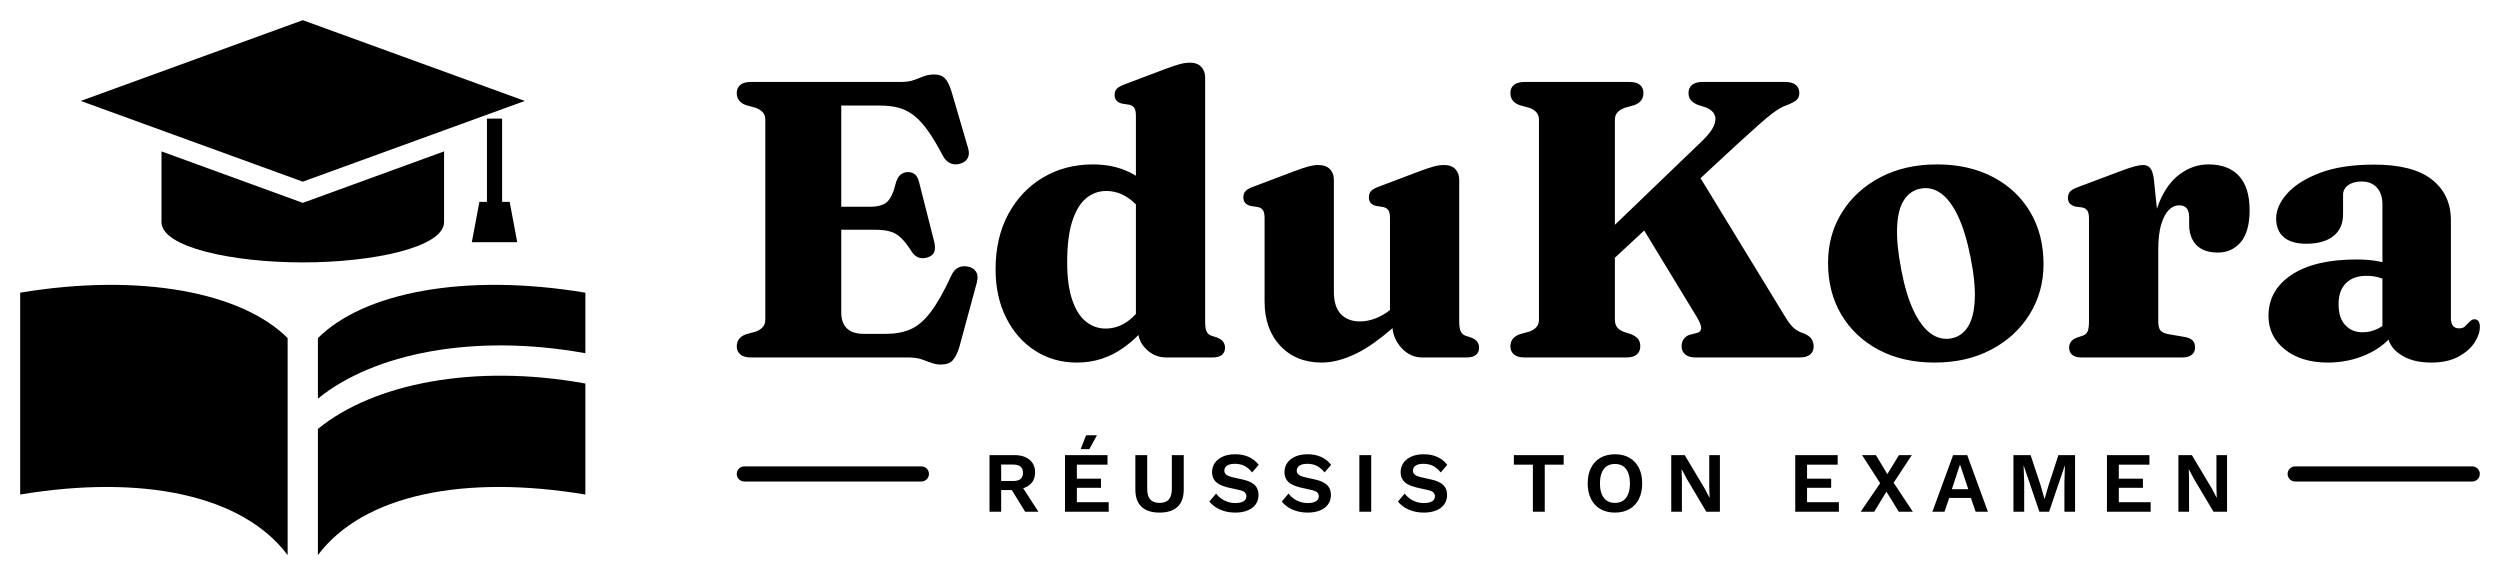
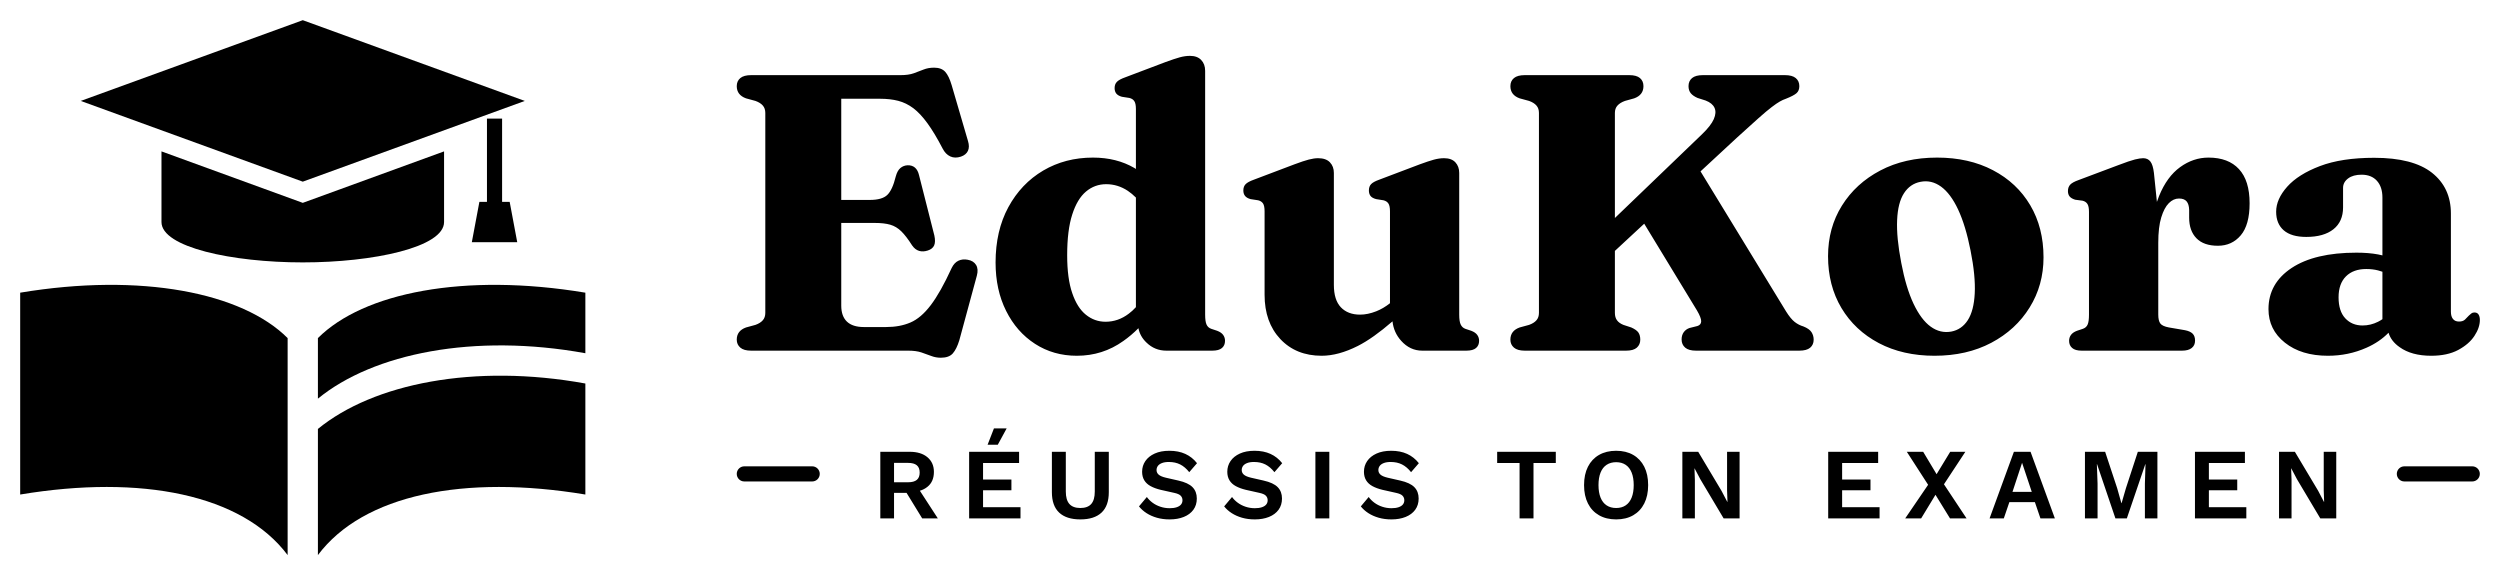
<svg xmlns="http://www.w3.org/2000/svg" viewBox="0 0 495.42 114" width="495.42" height="114" role="img" aria-label="EduKora — RÉUSSIS TON EXAMEN">
  <g transform="translate(-4 -2) scale(1)">
    <path fill="#000000" d="M64 6 108 22 64 38 20 22Z" />
    <path fill="#000000" d="M36 32 64 42.2 92 32V46C92 51 78 54 64 54S36 51 36 46Z" />
    <path fill="#000000" d="M100.5 25.5h3V42h-3zM99 42h6l1.5 8h-9z" />
    <path fill="#000000" d="M61 69C52 60 32 56 8 60V100C32 96 52 100 61 112Z" />
    <path fill="#000000" d="M67 69C76 60 96 56 120 60V72C98 68 78 72 67 81Z" />
    <path fill="#000000" d="M67 87C78 78 98 74 120 78V100C96 96 76 100 67 112Z" />
  </g>
-   <path fill="#000000" transform="translate(142.26 70.84)" d="M3.74 -52.42L3.74 -52.42Q3.74 -53.43 4.45 -54.02Q5.15 -54.6 6.59 -54.6L6.59 -54.6L36.19 -54.6Q37.79 -54.6 38.82 -54.97Q39.86 -55.34 40.77 -55.71Q41.69 -56.08 42.86 -56.08L42.86 -56.08Q44.3 -56.08 45.05 -55.26Q45.79 -54.44 46.33 -52.61L46.33 -52.61L49.57 -41.53Q49.92 -40.37 49.55 -39.59Q49.18 -38.8 48.16 -38.45L48.16 -38.45Q46.99 -38.06 46.06 -38.49Q45.12 -38.92 44.54 -40.05L44.54 -40.05Q42.94 -43.13 41.53 -45.06Q40.13 -46.99 38.73 -48.05Q37.32 -49.1 35.74 -49.51Q34.16 -49.92 32.14 -49.92L32.14 -49.92L24.45 -49.92L24.45 -29.87L30.11 -29.87Q32.53 -29.87 33.56 -30.85Q34.59 -31.82 35.26 -34.55L35.26 -34.55Q35.57 -35.69 36.17 -36.19Q36.78 -36.7 37.6 -36.74L37.6 -36.74Q39.39 -36.78 39.86 -34.79L39.86 -34.79L42.9 -22.82Q43.17 -21.57 42.86 -20.86Q42.55 -20.16 41.61 -19.85Q40.68 -19.54 39.88 -19.77Q39.08 -20.01 38.49 -20.86L38.49 -20.86Q37.32 -22.7 36.35 -23.65Q35.37 -24.61 34.16 -24.96Q32.95 -25.31 31.08 -25.31L31.08 -25.31L24.45 -25.31L24.45 -8.93Q24.45 -6.83 25.58 -5.75Q26.71 -4.68 28.94 -4.68L28.94 -4.68L33.31 -4.68Q36.08 -4.68 38.16 -5.58Q40.25 -6.47 42.18 -9.01Q44.11 -11.54 46.33 -16.38L46.33 -16.38Q46.84 -17.43 47.66 -17.82Q48.48 -18.21 49.49 -18.02L49.49 -18.02Q50.66 -17.82 51.17 -16.98Q51.67 -16.15 51.32 -14.86L51.32 -14.86L47.85 -2.07Q47.31 -0.31 46.55 0.55Q45.79 1.4 44.19 1.4L44.19 1.4Q43.17 1.4 42.28 1.05Q41.38 0.7 40.33 0.35Q39.27 0 37.71 0L37.71 0L6.59 0Q5.15 0 4.45 -0.6Q3.74 -1.21 3.74 -2.18L3.74 -2.18Q3.74 -3.94 5.58 -4.6L5.58 -4.6L7.45 -5.11Q8.42 -5.46 8.91 -6.03Q9.4 -6.59 9.4 -7.49L9.4 -7.49L9.4 -47.11Q9.4 -48.01 8.91 -48.57Q8.42 -49.14 7.45 -49.49L7.45 -49.49L5.58 -50Q3.74 -50.66 3.74 -52.42M55.03 -17.47L55.03 -17.47Q55.03 -23.75 57.56 -28.43Q60.1 -33.11 64.47 -35.69Q68.84 -38.26 74.33 -38.26L74.33 -38.26Q79.01 -38.26 82.56 -36.19L82.56 -36.19Q82.68 -36.08 82.84 -36L82.84 -36L82.84 -47.89Q82.84 -48.98 82.52 -49.45Q82.21 -49.92 81.55 -50.08L81.55 -50.08L80.07 -50.31Q79.33 -50.51 78.97 -50.93Q78.62 -51.36 78.62 -52.03L78.62 -52.03Q78.62 -52.81 79.07 -53.27Q79.52 -53.74 80.73 -54.17L80.73 -54.17L88.76 -57.21Q90.48 -57.84 91.53 -58.13Q92.59 -58.42 93.56 -58.42L93.56 -58.42Q95 -58.42 95.78 -57.6Q96.56 -56.78 96.56 -55.46L96.56 -55.46L96.56 -7.14Q96.56 -5.77 96.84 -5.17Q97.11 -4.56 97.77 -4.33L97.77 -4.33L98.94 -3.94Q99.76 -3.63 100.13 -3.12Q100.5 -2.61 100.5 -1.95L100.5 -1.95Q100.5 -1.05 99.9 -0.53Q99.29 0 97.97 0L97.97 0L88.88 0Q86.58 0 84.94 -1.6L84.94 -1.6Q83.66 -2.81 83.34 -4.45L83.34 -4.45Q81.9 -3 80.34 -1.91L80.34 -1.91Q76.25 1.01 71.14 1.01L71.14 1.01Q66.5 1.01 62.85 -1.35Q59.2 -3.71 57.12 -7.88Q55.03 -12.05 55.03 -17.47M82.84 -8.62L82.84 -30.34Q82.06 -31.12 81.24 -31.67L81.24 -31.67Q79.25 -32.99 76.95 -32.99L76.95 -32.99Q74.69 -32.99 72.95 -31.53Q71.21 -30.07 70.22 -26.97Q69.22 -23.87 69.22 -18.91L69.22 -18.91Q69.22 -14.31 70.22 -11.41Q71.21 -8.5 72.93 -7.12Q74.65 -5.73 76.83 -5.73L76.83 -5.73Q79.33 -5.73 81.43 -7.33L81.43 -7.33Q82.13 -7.84 82.84 -8.62L82.84 -8.62M108.34 -11.08L108.34 -11.08L108.34 -27.61Q108.34 -28.7 108.03 -29.17Q107.72 -29.64 107.06 -29.8L107.06 -29.8L105.57 -30.03Q104.83 -30.23 104.48 -30.65Q104.13 -31.08 104.13 -31.75L104.13 -31.75Q104.13 -32.53 104.58 -32.99Q105.03 -33.46 106.24 -33.89L106.24 -33.89L114.27 -36.93Q116.06 -37.6 117.1 -37.87Q118.13 -38.14 118.95 -38.14L118.95 -38.14Q120.51 -38.14 121.29 -37.32Q122.07 -36.5 122.07 -35.22L122.07 -35.22L122.07 -13.03Q122.07 -10.06 123.45 -8.6Q124.84 -7.14 127.26 -7.14L127.26 -7.14Q128.78 -7.14 130.46 -7.8L130.46 -7.8Q131.86 -8.35 133.19 -9.4L133.19 -9.4L133.19 -27.61Q133.19 -28.7 132.87 -29.17Q132.56 -29.64 131.9 -29.8L131.9 -29.8L130.46 -30.03Q129.68 -30.23 129.34 -30.65Q129.01 -31.08 129.01 -31.75L129.01 -31.75Q129.01 -32.53 129.44 -32.99Q129.87 -33.46 131.08 -33.89L131.08 -33.89L139.11 -36.93Q140.83 -37.56 141.88 -37.85Q142.94 -38.14 143.91 -38.14L143.91 -38.14Q145.39 -38.14 146.15 -37.32Q146.91 -36.5 146.91 -35.22L146.91 -35.22L146.91 -7.14Q146.91 -5.77 147.21 -5.17Q147.5 -4.56 148.12 -4.33L148.12 -4.33L149.29 -3.94Q150.11 -3.63 150.48 -3.12Q150.85 -2.61 150.85 -1.95L150.85 -1.95Q150.85 -1.05 150.25 -0.53Q149.64 0 148.32 0L148.32 0L139.58 0Q137.16 0 135.41 -1.95L135.41 -1.95Q133.93 -3.59 133.69 -5.81L133.69 -5.81Q129.83 -2.46 126.83 -0.94L126.83 -0.94Q122.97 1.01 119.65 1.01L119.65 1.01Q114.58 1.01 111.46 -2.3Q108.34 -5.62 108.34 -11.08M177.76 -19.77L177.76 -7.49Q177.76 -6.59 178.17 -6.03Q178.58 -5.46 179.44 -5.11L179.44 -5.11L181 -4.6Q182.05 -4.13 182.42 -3.59Q182.79 -3.04 182.79 -2.18L182.79 -2.18Q182.79 -1.21 182.11 -0.6Q181.43 0 179.99 0L179.99 0L159.9 0Q158.46 0 157.76 -0.6Q157.05 -1.21 157.05 -2.18L157.05 -2.18Q157.05 -3.94 158.89 -4.6L158.89 -4.6L160.76 -5.11Q161.73 -5.46 162.22 -6.03Q162.71 -6.59 162.71 -7.49L162.71 -7.49L162.71 -47.11Q162.71 -48.01 162.22 -48.57Q161.73 -49.14 160.76 -49.49L160.76 -49.49L158.89 -50Q157.05 -50.66 157.05 -52.42L157.05 -52.42Q157.05 -53.43 157.76 -54.02Q158.46 -54.6 159.9 -54.6L159.9 -54.6L180.61 -54.6Q182.05 -54.6 182.73 -54.02Q183.42 -53.43 183.42 -52.42L183.42 -52.42Q183.42 -50.66 181.58 -50L181.58 -50L179.75 -49.49Q178.78 -49.14 178.27 -48.57Q177.76 -48.01 177.76 -47.11L177.76 -47.11L177.76 -26.29L195 -42.86Q196.79 -44.58 197.36 -45.88Q197.93 -47.19 197.5 -48.13Q197.07 -49.06 195.74 -49.57L195.74 -49.57L194.14 -50.08Q193.25 -50.47 192.8 -51.01Q192.35 -51.56 192.35 -52.42L192.35 -52.42Q192.35 -53.43 193.05 -54.02Q193.75 -54.6 195.2 -54.6L195.2 -54.6L211.46 -54.6Q212.9 -54.6 213.6 -54.02Q214.31 -53.43 214.31 -52.42L214.31 -52.42Q214.31 -51.52 213.76 -51.03Q213.21 -50.54 211.65 -49.92L211.65 -49.92Q211.07 -49.73 210.44 -49.37Q209.82 -49.02 208.85 -48.28Q207.87 -47.54 206.25 -46.1Q204.63 -44.66 202.02 -42.28L202.02 -42.28L194.73 -35.53L211.69 -7.76Q212.59 -6.32 213.39 -5.69Q214.19 -5.07 215.12 -4.8L215.12 -4.8Q216.29 -4.33 216.72 -3.67Q217.15 -3 217.15 -2.18L217.15 -2.18Q217.15 -1.17 216.45 -0.58Q215.75 0 214.31 0L214.31 0L193.83 0Q192.39 0 191.69 -0.6Q190.98 -1.21 190.98 -2.22L190.98 -2.22Q190.98 -3.08 191.41 -3.67Q191.84 -4.25 192.54 -4.49L192.54 -4.49L194.1 -4.88Q194.84 -5.11 194.86 -5.81Q194.88 -6.51 194.03 -7.96L194.03 -7.96L183.57 -25.16L177.76 -19.77M241.61 -38.26L241.61 -38.26Q247.92 -38.26 252.68 -35.76Q257.44 -33.27 260.07 -28.82Q262.7 -24.38 262.7 -18.49L262.7 -18.49Q262.7 -12.99 259.95 -8.56Q257.21 -4.13 252.35 -1.56Q247.49 1.01 241.1 1.01L241.1 1.01Q234.82 1.01 230.06 -1.5Q225.3 -4.02 222.65 -8.46Q220 -12.91 220 -18.72L220 -18.72Q220 -24.34 222.75 -28.74Q225.5 -33.15 230.35 -35.7Q235.21 -38.26 241.61 -38.26M244.41 -3.78L244.41 -3.78Q246.48 -4.17 247.69 -6.04Q248.9 -7.92 249.07 -11.35Q249.25 -14.78 248.24 -19.85L248.24 -19.85Q247.26 -24.8 245.78 -27.96Q244.3 -31.12 242.39 -32.51Q240.47 -33.89 238.33 -33.46L238.33 -33.46Q236.26 -33.07 235.05 -31.2Q233.84 -29.33 233.69 -25.9Q233.53 -22.46 234.51 -17.39L234.51 -17.39Q235.44 -12.48 236.94 -9.3Q238.45 -6.12 240.34 -4.76Q242.23 -3.39 244.41 -3.78M284.58 -35.22L284.58 -35.22L285.17 -29.48Q285.36 -30.07 285.6 -30.65L285.6 -30.65Q287.16 -34.48 289.77 -36.37Q292.38 -38.26 295.39 -38.26L295.39 -38.26Q299.33 -38.26 301.43 -35.98Q303.54 -33.7 303.54 -29.21L303.54 -29.21Q303.54 -24.92 301.78 -22.85Q300.03 -20.79 297.26 -20.79L297.26 -20.79Q294.45 -20.79 293.01 -22.27Q291.56 -23.75 291.56 -26.36L291.56 -26.36L291.56 -27.89Q291.53 -29.02 291.06 -29.58Q290.59 -30.15 289.54 -30.15L289.54 -30.15Q288.44 -30.15 287.53 -29.23Q286.61 -28.31 286.03 -26.4Q285.44 -24.49 285.44 -21.37L285.44 -21.37L285.44 -7.14Q285.44 -5.93 285.85 -5.38Q286.26 -4.84 287.55 -4.6L287.55 -4.6L290.71 -4.06Q291.76 -3.86 292.25 -3.37Q292.73 -2.89 292.73 -1.99L292.73 -1.99Q292.73 -1.05 292.07 -0.53Q291.41 0 290.16 0L290.16 0L270.27 0Q268.98 0 268.38 -0.53Q267.77 -1.05 267.77 -1.95L267.77 -1.95Q267.77 -2.61 268.14 -3.12Q268.51 -3.63 269.33 -3.94L269.33 -3.94L270.5 -4.33Q271.17 -4.56 271.44 -5.17Q271.71 -5.77 271.71 -7.14L271.71 -7.14L271.71 -27.5Q271.71 -28.59 271.4 -29.07Q271.09 -29.56 270.43 -29.72L270.43 -29.72L268.98 -29.91Q268.2 -30.15 267.87 -30.56Q267.54 -30.97 267.54 -31.63L267.54 -31.63Q267.54 -32.41 267.99 -32.9Q268.44 -33.38 269.65 -33.81L269.65 -33.81L277.45 -36.74Q279.79 -37.63 280.82 -37.89Q281.85 -38.14 282.44 -38.14L282.44 -38.14Q283.37 -38.14 283.88 -37.48Q284.39 -36.82 284.58 -35.22M307.28 -8.23L307.28 -8.23Q307.28 -13.34 311.86 -16.38Q316.45 -19.42 324.71 -19.42L324.71 -19.42Q327.13 -19.42 329 -19.07L329 -19.07Q329.43 -18.95 329.86 -18.88L329.86 -18.88L329.86 -30.34Q329.86 -32.45 328.77 -33.66Q327.68 -34.87 325.73 -34.87L325.73 -34.87Q324.05 -34.87 323.06 -34.13Q322.06 -33.38 322.06 -32.25L322.06 -32.25L322.06 -28.39Q322.06 -25.58 320.15 -24.06Q318.24 -22.54 314.77 -22.54L314.77 -22.54Q311.81 -22.54 310.3 -23.85Q308.8 -25.16 308.8 -27.53L308.8 -27.53Q308.8 -30.03 310.99 -32.49Q313.17 -34.94 317.48 -36.58Q321.79 -38.22 328.22 -38.22L328.22 -38.22Q335.91 -38.22 339.67 -35.26Q343.43 -32.29 343.43 -27.18L343.43 -27.18L343.43 -7.72Q343.43 -6.79 343.84 -6.28Q344.25 -5.77 345.03 -5.77Q345.81 -5.77 346.22 -6.16Q346.63 -6.55 346.98 -6.94L346.98 -6.94Q347.22 -7.18 347.47 -7.37Q347.72 -7.57 348.08 -7.57L348.08 -7.57Q348.66 -7.57 348.91 -7.16Q349.17 -6.75 349.17 -6.08L349.17 -6.08Q349.17 -4.56 348.09 -2.92Q347.02 -1.29 344.88 -0.14Q342.73 1.01 339.53 1.01L339.53 1.01Q335.63 1.01 333.26 -0.7L333.26 -0.7Q331.58 -1.87 331.07 -3.55L331.07 -3.55Q329.28 -1.72 326.7 -0.58L326.7 -0.58Q323.12 1.01 319.06 1.01L319.06 1.01Q313.79 1.01 310.54 -1.58Q307.28 -4.17 307.28 -8.23M329.86 -6.24L329.86 -15.64Q329.43 -15.79 328.97 -15.91L328.97 -15.91Q327.91 -16.18 326.66 -16.18L326.66 -16.18Q324.09 -16.18 322.63 -14.72Q321.17 -13.26 321.17 -10.57L321.17 -10.57Q321.17 -7.84 322.49 -6.42Q323.82 -4.99 325.92 -4.99L325.92 -4.99Q327.52 -4.99 329 -5.73L329 -5.73Q329.47 -5.97 329.86 -6.24L329.86 -6.24" />
-   <g transform="translate(146 86.25)">
-     <path fill="#000000" transform="translate(48.63 15.16)" d="M1.46 -11.22L6.41 -11.22Q8.31 -11.22 9.4 -10.3Q10.49 -9.38 10.49 -7.84L10.49 -7.84Q10.49 -6.19 9.4 -5.32L9.4 -5.32Q8.86 -4.88 8.13 -4.66L8.13 -4.66L11.15 0L8.52 0L5.88 -4.3L3.77 -4.3L3.77 0L1.46 0L1.46 -11.22M3.77 -6.09L6.14 -6.09Q7.12 -6.09 7.61 -6.49Q8.09 -6.89 8.09 -7.72Q8.09 -8.55 7.61 -8.95Q7.12 -9.35 6.14 -9.35L6.14 -9.35L3.77 -9.35L3.77 -6.09M25.08 0L16.42 0L16.42 -11.22L24.84 -11.22L24.84 -9.33L18.77 -9.33L18.77 -6.55L23.55 -6.55L23.55 -4.74L18.77 -4.74L18.77 -1.89L25.08 -1.89L25.08 0M19.53 -12.41L20.6 -15.16L22.75 -15.16L21.25 -12.41L19.53 -12.41M37.59 -11.22L39.95 -11.22L39.95 -4.42Q39.95 -2.13 38.73 -0.98Q37.5 0.17 35.16 0.17L35.16 0.17Q32.81 0.17 31.59 -0.98Q30.36 -2.13 30.36 -4.42L30.36 -4.42L30.36 -11.22L32.71 -11.22L32.71 -4.52Q32.71 -3.11 33.31 -2.43Q33.92 -1.75 35.16 -1.75L35.16 -1.75Q36.4 -1.75 36.99 -2.43Q37.59 -3.11 37.59 -4.52L37.59 -4.52L37.59 -11.22M50.15 -11.39L50.15 -11.39Q51.68 -11.39 52.84 -10.86Q53.99 -10.34 54.81 -9.3L54.81 -9.3L53.5 -7.79Q52.8 -8.67 51.98 -9.09Q51.15 -9.5 50.06 -9.5L50.06 -9.5Q49.35 -9.5 48.88 -9.32Q48.42 -9.13 48.2 -8.82Q47.99 -8.52 47.99 -8.14L47.99 -8.14Q47.99 -7.68 48.35 -7.37Q48.7 -7.06 49.57 -6.85L49.57 -6.85L51.66 -6.38Q53.33 -6 54.05 -5.26Q54.77 -4.52 54.77 -3.35L54.77 -3.35Q54.77 -2.24 54.2 -1.45Q53.62 -0.66 52.58 -0.25Q51.54 0.17 50.2 0.17L50.2 0.17Q49.03 0.17 48.05 -0.11Q47.07 -0.39 46.31 -0.88Q45.54 -1.38 45.03 -2.02L45.03 -2.02L46.36 -3.6Q46.75 -3.06 47.33 -2.64Q47.91 -2.21 48.65 -1.96Q49.39 -1.72 50.2 -1.72L50.2 -1.72Q50.9 -1.72 51.38 -1.88Q51.87 -2.04 52.11 -2.34Q52.36 -2.64 52.36 -3.06L52.36 -3.06Q52.36 -3.5 52.06 -3.82Q51.77 -4.13 50.97 -4.3L50.97 -4.3L48.69 -4.81Q47.7 -5.05 47 -5.43Q46.29 -5.81 45.93 -6.42Q45.56 -7.02 45.56 -7.85L45.56 -7.85Q45.56 -8.86 46.1 -9.66Q46.65 -10.46 47.68 -10.92Q48.7 -11.39 50.15 -11.39M64.5 -11.39L64.5 -11.39Q66.03 -11.39 67.18 -10.86Q68.34 -10.34 69.16 -9.3L69.16 -9.3L67.85 -7.79Q67.15 -8.67 66.33 -9.09Q65.5 -9.5 64.41 -9.5L64.41 -9.5Q63.7 -9.5 63.23 -9.32Q62.76 -9.13 62.55 -8.82Q62.34 -8.52 62.34 -8.14L62.34 -8.14Q62.34 -7.68 62.7 -7.37Q63.05 -7.06 63.92 -6.85L63.92 -6.85L66.01 -6.38Q67.68 -6 68.4 -5.26Q69.12 -4.52 69.12 -3.35L69.12 -3.35Q69.12 -2.24 68.54 -1.45Q67.97 -0.66 66.93 -0.25Q65.89 0.17 64.55 0.17L64.55 0.17Q63.38 0.17 62.4 -0.11Q61.42 -0.39 60.66 -0.88Q59.89 -1.38 59.38 -2.02L59.38 -2.02L60.71 -3.6Q61.1 -3.06 61.68 -2.64Q62.25 -2.21 62.99 -1.96Q63.73 -1.72 64.55 -1.72L64.55 -1.72Q65.25 -1.72 65.73 -1.88Q66.22 -2.04 66.46 -2.34Q66.71 -2.64 66.71 -3.06L66.71 -3.06Q66.71 -3.5 66.41 -3.82Q66.11 -4.13 65.31 -4.3L65.31 -4.3L63.04 -4.81Q62.05 -5.05 61.34 -5.43Q60.64 -5.81 60.27 -6.42Q59.91 -7.02 59.91 -7.85L59.91 -7.85Q59.91 -8.86 60.45 -9.66Q61 -10.46 62.02 -10.92Q63.05 -11.39 64.5 -11.39M74.75 -11.22L77.1 -11.22L77.1 0L74.75 0L74.75 -11.22M87.52 -11.39L87.52 -11.39Q89.05 -11.39 90.2 -10.86Q91.36 -10.34 92.17 -9.3L92.17 -9.3L90.87 -7.79Q90.17 -8.67 89.34 -9.09Q88.52 -9.5 87.43 -9.5L87.43 -9.5Q86.72 -9.5 86.25 -9.32Q85.78 -9.13 85.57 -8.82Q85.36 -8.52 85.36 -8.14L85.36 -8.14Q85.36 -7.68 85.71 -7.37Q86.07 -7.06 86.94 -6.85L86.94 -6.85L89.03 -6.38Q90.7 -6 91.42 -5.26Q92.14 -4.52 92.14 -3.35L92.14 -3.35Q92.14 -2.24 91.56 -1.45Q90.98 -0.66 89.95 -0.25Q88.91 0.17 87.57 0.17L87.57 0.17Q86.39 0.17 85.42 -0.11Q84.44 -0.39 83.67 -0.88Q82.91 -1.38 82.4 -2.02L82.4 -2.02L83.73 -3.6Q84.12 -3.06 84.69 -2.64Q85.27 -2.21 86.01 -1.96Q86.75 -1.72 87.57 -1.72L87.57 -1.72Q88.26 -1.72 88.75 -1.88Q89.23 -2.04 89.48 -2.34Q89.73 -2.64 89.73 -3.06L89.73 -3.06Q89.73 -3.5 89.43 -3.82Q89.13 -4.13 88.33 -4.3L88.33 -4.3L86.05 -4.81Q85.07 -5.05 84.36 -5.43Q83.66 -5.81 83.29 -6.42Q82.93 -7.02 82.93 -7.85L82.93 -7.85Q82.93 -8.86 83.47 -9.66Q84.01 -10.46 85.04 -10.92Q86.07 -11.39 87.52 -11.39M105.37 -11.22L115.24 -11.22L115.24 -9.33L111.49 -9.33L111.49 0L109.14 0L109.14 -9.33L105.37 -9.33L105.37 -11.22M125.41 -11.39L125.41 -11.39Q127.08 -11.39 128.28 -10.69Q129.49 -10 130.14 -8.7Q130.8 -7.41 130.8 -5.61L130.8 -5.61Q130.8 -3.81 130.14 -2.52Q129.49 -1.22 128.28 -0.53Q127.08 0.17 125.41 0.17L125.41 0.17Q123.74 0.17 122.53 -0.53Q121.31 -1.22 120.66 -2.52Q120 -3.81 120 -5.61L120 -5.61Q120 -7.41 120.66 -8.7Q121.31 -10 122.53 -10.69Q123.74 -11.39 125.41 -11.39M125.41 -9.47L125.41 -9.47Q124.47 -9.47 123.8 -9.03Q123.13 -8.59 122.78 -7.72Q122.43 -6.85 122.43 -5.61L122.43 -5.61Q122.43 -4.37 122.78 -3.5Q123.13 -2.64 123.8 -2.19Q124.47 -1.75 125.41 -1.75L125.41 -1.75Q126.34 -1.75 127.01 -2.19Q127.67 -2.64 128.02 -3.5Q128.37 -4.37 128.37 -5.61L128.37 -5.61Q128.37 -6.85 128.02 -7.72Q127.67 -8.59 127.01 -9.03Q126.34 -9.47 125.41 -9.47M144.09 -11.22L146.2 -11.22L146.2 0L143.51 0L139.59 -6.6L138.62 -8.43L138.6 -8.43L138.67 -6.49L138.67 0L136.56 0L136.56 -11.22L139.23 -11.22L143.16 -4.64L144.13 -2.79L144.16 -2.79L144.09 -4.73L144.09 -11.22M169.78 0L161.13 0L161.13 -11.22L169.54 -11.22L169.54 -9.33L163.47 -9.33L163.47 -6.55L168.25 -6.55L168.25 -4.74L163.47 -4.74L163.47 -1.89L169.78 -1.89L169.78 0M180.63 -5.75L184.43 0L181.65 0L179.2 -3.98L176.78 0L174.1 0L177.96 -5.66L174.37 -11.22L177.12 -11.22L179.38 -7.45L181.68 -11.22L184.23 -11.22L180.63 -5.75M195.21 -11.22L199.31 0L196.88 0L195.94 -2.74L191.64 -2.74L190.71 0L188.31 0L192.41 -11.22L195.21 -11.22M193.78 -9.37L192.17 -4.47L195.42 -4.47L193.78 -9.37M213.28 -11.22L216.58 -11.22L216.58 0L214.47 0L214.47 -5.85L214.57 -9.13L214.54 -9.13L211.43 0L209.51 0L206.41 -9.13L206.38 -9.13L206.5 -5.85L206.5 0L204.37 0L204.37 -11.22L207.77 -11.22L209.8 -5.1L210.51 -2.57L210.55 -2.57L211.28 -5.08L213.28 -11.22M231.56 0L222.9 0L222.9 -11.22L231.32 -11.22L231.32 -9.33L225.25 -9.33L225.25 -6.55L230.03 -6.55L230.03 -4.74L225.25 -4.74L225.25 -1.89L231.56 -1.89L231.56 0M244.6 -11.22L246.7 -11.22L246.7 0L244.02 0L240.09 -6.6L239.12 -8.43L239.11 -8.43L239.17 -6.49L239.17 0L237.06 0L237.06 -11.22L239.73 -11.22L243.66 -4.64L244.63 -2.79L244.66 -2.79L244.6 -4.73L244.6 -11.22" />
-     <rect fill="#000000" x="0" y="6.17" width="38.09" height="3" rx="1.5" />
-     <rect fill="#000000" x="307.33" y="6.17" width="38.09" height="3" rx="1.5" />
+   <path fill="#000000" transform="translate(142.26 69.49)" d="M3.74 -52.42L3.74 -52.42Q3.74 -53.43 4.45 -54.02Q5.15 -54.6 6.59 -54.6L6.59 -54.6L36.19 -54.6Q37.79 -54.6 38.82 -54.97Q39.86 -55.34 40.77 -55.71Q41.69 -56.08 42.86 -56.08L42.86 -56.08Q44.3 -56.08 45.05 -55.26Q45.79 -54.44 46.33 -52.61L46.33 -52.61L49.57 -41.53Q49.92 -40.37 49.55 -39.59Q49.18 -38.8 48.16 -38.45L48.16 -38.45Q46.99 -38.06 46.06 -38.49Q45.12 -38.92 44.54 -40.05L44.54 -40.05Q42.94 -43.13 41.53 -45.06Q40.13 -46.99 38.73 -48.05Q37.32 -49.1 35.74 -49.51Q34.16 -49.92 32.14 -49.92L32.14 -49.92L24.45 -49.92L24.45 -29.87L30.11 -29.87Q32.53 -29.87 33.56 -30.85Q34.59 -31.82 35.26 -34.55L35.26 -34.55Q35.57 -35.69 36.17 -36.19Q36.78 -36.7 37.6 -36.74L37.6 -36.74Q39.39 -36.78 39.86 -34.79L39.86 -34.79L42.9 -22.82Q43.17 -21.57 42.86 -20.86Q42.55 -20.16 41.61 -19.85Q40.68 -19.54 39.88 -19.77Q39.08 -20.01 38.49 -20.86L38.49 -20.86Q37.32 -22.7 36.35 -23.65Q35.37 -24.61 34.16 -24.96Q32.95 -25.31 31.08 -25.31L31.08 -25.31L24.45 -25.31L24.45 -8.93Q24.45 -6.83 25.58 -5.75Q26.71 -4.68 28.94 -4.68L28.94 -4.68L33.31 -4.68Q36.08 -4.68 38.16 -5.58Q40.25 -6.47 42.18 -9.01Q44.11 -11.54 46.33 -16.38L46.33 -16.38Q46.84 -17.43 47.66 -17.82Q48.48 -18.21 49.49 -18.02L49.49 -18.02Q50.66 -17.82 51.17 -16.98Q51.67 -16.15 51.32 -14.86L51.32 -14.86L47.85 -2.07Q47.31 -0.31 46.55 0.55Q45.79 1.4 44.19 1.4L44.19 1.4Q43.17 1.4 42.28 1.05Q41.38 0.7 40.33 0.35Q39.27 0 37.71 0L37.71 0L6.59 0Q5.15 0 4.45 -0.6Q3.74 -1.21 3.74 -2.18L3.74 -2.18Q3.74 -3.94 5.58 -4.6L5.58 -4.6L7.45 -5.11Q8.42 -5.46 8.91 -6.03Q9.4 -6.59 9.4 -7.49L9.4 -7.49L9.4 -47.11Q9.4 -48.01 8.91 -48.57Q8.42 -49.14 7.45 -49.49L7.45 -49.49L5.58 -50Q3.74 -50.66 3.74 -52.42M55.03 -17.47L55.03 -17.47Q55.03 -23.75 57.56 -28.43Q60.1 -33.11 64.47 -35.69Q68.84 -38.26 74.33 -38.26L74.33 -38.26Q79.01 -38.26 82.56 -36.19L82.56 -36.19Q82.68 -36.08 82.84 -36L82.84 -36L82.84 -47.89Q82.84 -48.98 82.52 -49.45Q82.21 -49.92 81.55 -50.08L81.55 -50.08L80.07 -50.31Q79.33 -50.51 78.97 -50.93Q78.62 -51.36 78.62 -52.03L78.62 -52.03Q78.62 -52.81 79.07 -53.27Q79.52 -53.74 80.73 -54.17L80.73 -54.17L88.76 -57.21Q90.48 -57.84 91.53 -58.13Q92.59 -58.42 93.56 -58.42L93.56 -58.42Q95 -58.42 95.78 -57.6Q96.56 -56.78 96.56 -55.46L96.56 -55.46L96.56 -7.14Q96.56 -5.77 96.84 -5.17Q97.11 -4.56 97.77 -4.33L97.77 -4.33L98.94 -3.94Q99.76 -3.63 100.13 -3.12Q100.5 -2.61 100.5 -1.95L100.5 -1.95Q100.5 -1.05 99.9 -0.53Q99.29 0 97.97 0L97.97 0L88.88 0Q86.58 0 84.94 -1.6L84.94 -1.6Q83.66 -2.81 83.34 -4.45L83.34 -4.45Q81.9 -3 80.34 -1.91L80.34 -1.91Q76.25 1.01 71.14 1.01L71.14 1.01Q66.5 1.01 62.85 -1.35Q59.2 -3.71 57.12 -7.88Q55.03 -12.05 55.03 -17.47M82.84 -8.62L82.84 -30.34Q82.06 -31.12 81.24 -31.67L81.24 -31.67Q79.25 -32.99 76.95 -32.99L76.95 -32.99Q74.69 -32.99 72.95 -31.53Q71.21 -30.07 70.22 -26.97Q69.22 -23.87 69.22 -18.91L69.22 -18.91Q69.22 -14.31 70.22 -11.41Q71.21 -8.5 72.93 -7.12Q74.65 -5.73 76.83 -5.73L76.83 -5.73Q79.33 -5.73 81.43 -7.33L81.43 -7.33Q82.13 -7.84 82.84 -8.62L82.84 -8.62M108.34 -11.08L108.34 -11.08L108.34 -27.61Q108.34 -28.7 108.03 -29.17Q107.72 -29.64 107.06 -29.8L107.06 -29.8L105.57 -30.03Q104.83 -30.23 104.48 -30.65Q104.13 -31.08 104.13 -31.75L104.13 -31.75Q104.13 -32.53 104.58 -32.99Q105.03 -33.46 106.24 -33.89L106.24 -33.89L114.27 -36.93Q116.06 -37.6 117.1 -37.87Q118.13 -38.14 118.95 -38.14L118.95 -38.14Q120.51 -38.14 121.29 -37.32Q122.07 -36.5 122.07 -35.22L122.07 -35.22L122.07 -13.03Q122.07 -10.06 123.45 -8.6Q124.84 -7.14 127.26 -7.14L127.26 -7.14Q128.78 -7.14 130.46 -7.8L130.46 -7.8Q131.86 -8.35 133.19 -9.4L133.19 -9.4L133.19 -27.61Q133.19 -28.7 132.87 -29.17Q132.56 -29.64 131.9 -29.8L131.9 -29.8L130.46 -30.03Q129.68 -30.23 129.34 -30.65Q129.01 -31.08 129.01 -31.75L129.01 -31.75Q129.01 -32.53 129.44 -32.99Q129.87 -33.46 131.08 -33.89L131.08 -33.89L139.11 -36.93Q140.83 -37.56 141.88 -37.85Q142.94 -38.14 143.91 -38.14L143.91 -38.14Q145.39 -38.14 146.15 -37.32Q146.91 -36.5 146.91 -35.22L146.91 -35.22L146.91 -7.14Q146.91 -5.77 147.21 -5.17Q147.5 -4.56 148.12 -4.33L148.12 -4.33L149.29 -3.94Q150.11 -3.63 150.48 -3.12Q150.85 -2.61 150.85 -1.95L150.85 -1.95Q150.85 -1.05 150.25 -0.53Q149.64 0 148.32 0L148.32 0L139.58 0Q137.16 0 135.41 -1.95L135.41 -1.95Q133.93 -3.59 133.69 -5.81L133.69 -5.81Q129.83 -2.46 126.83 -0.94L126.83 -0.94Q122.97 1.01 119.65 1.01L119.65 1.01Q114.58 1.01 111.46 -2.3Q108.34 -5.62 108.34 -11.08M177.76 -19.77L177.76 -7.49Q177.76 -6.59 178.17 -6.03Q178.58 -5.46 179.44 -5.11L179.44 -5.11L181 -4.6Q182.05 -4.13 182.42 -3.59Q182.79 -3.04 182.79 -2.18L182.79 -2.18Q182.79 -1.21 182.11 -0.6Q181.43 0 179.99 0L179.99 0L159.9 0Q158.46 0 157.76 -0.6Q157.05 -1.21 157.05 -2.18L157.05 -2.18Q157.05 -3.94 158.89 -4.6L158.89 -4.6L160.76 -5.11Q161.73 -5.46 162.22 -6.03Q162.71 -6.59 162.71 -7.49L162.71 -7.49L162.71 -47.11Q162.71 -48.01 162.22 -48.57Q161.73 -49.14 160.76 -49.49L160.76 -49.49L158.89 -50Q157.05 -50.66 157.05 -52.42L157.05 -52.42Q157.05 -53.43 157.76 -54.02Q158.46 -54.6 159.9 -54.6L159.9 -54.6L180.61 -54.6Q182.05 -54.6 182.73 -54.02Q183.42 -53.43 183.42 -52.42L183.42 -52.42Q183.42 -50.66 181.58 -50L181.58 -50L179.75 -49.49Q178.78 -49.14 178.27 -48.57Q177.76 -48.01 177.76 -47.11L177.76 -47.11L177.76 -26.29L195 -42.86Q196.79 -44.58 197.36 -45.88Q197.93 -47.19 197.5 -48.13Q197.07 -49.06 195.74 -49.57L195.74 -49.57L194.14 -50.08Q193.25 -50.47 192.8 -51.01Q192.35 -51.56 192.35 -52.42L192.35 -52.42Q192.35 -53.43 193.05 -54.02Q193.75 -54.6 195.2 -54.6L195.2 -54.6L211.46 -54.6Q212.9 -54.6 213.6 -54.02Q214.31 -53.43 214.31 -52.42L214.31 -52.42Q214.31 -51.52 213.76 -51.03Q213.21 -50.54 211.65 -49.92L211.65 -49.92Q211.07 -49.73 210.44 -49.37Q209.82 -49.02 208.85 -48.28Q207.87 -47.54 206.25 -46.1Q204.63 -44.66 202.02 -42.28L202.02 -42.28L194.73 -35.53L211.69 -7.76Q212.59 -6.32 213.39 -5.69Q214.19 -5.07 215.12 -4.8L215.12 -4.8Q216.29 -4.33 216.72 -3.67Q217.15 -3 217.15 -2.18L217.15 -2.18Q217.15 -1.17 216.45 -0.58Q215.75 0 214.31 0L214.31 0L193.83 0Q192.39 0 191.69 -0.6Q190.98 -1.21 190.98 -2.22L190.98 -2.22Q190.98 -3.08 191.41 -3.67Q191.84 -4.25 192.54 -4.49L192.54 -4.49L194.1 -4.88Q194.84 -5.11 194.86 -5.81Q194.88 -6.51 194.03 -7.96L194.03 -7.96L183.57 -25.16L177.76 -19.77M241.61 -38.26L241.61 -38.26Q247.92 -38.26 252.68 -35.76Q257.44 -33.27 260.07 -28.82Q262.7 -24.38 262.7 -18.49L262.7 -18.49Q262.7 -12.99 259.95 -8.56Q257.21 -4.13 252.35 -1.56Q247.49 1.01 241.1 1.01L241.1 1.01Q234.82 1.01 230.06 -1.5Q225.3 -4.02 222.65 -8.46Q220 -12.91 220 -18.72L220 -18.72Q220 -24.34 222.75 -28.74Q225.5 -33.15 230.35 -35.7Q235.21 -38.26 241.61 -38.26M244.41 -3.78L244.41 -3.78Q246.48 -4.17 247.69 -6.04Q248.9 -7.92 249.07 -11.35Q249.25 -14.78 248.24 -19.85L248.24 -19.85Q247.26 -24.8 245.78 -27.96Q244.3 -31.12 242.39 -32.51Q240.47 -33.89 238.33 -33.46L238.33 -33.46Q236.26 -33.07 235.05 -31.2Q233.84 -29.33 233.69 -25.9Q233.53 -22.46 234.51 -17.39L234.51 -17.39Q235.44 -12.48 236.94 -9.3Q238.45 -6.12 240.34 -4.76Q242.23 -3.39 244.41 -3.78M284.58 -35.22L284.58 -35.22L285.17 -29.48Q285.36 -30.07 285.6 -30.65L285.6 -30.65Q287.16 -34.48 289.77 -36.37Q292.38 -38.26 295.39 -38.26L295.39 -38.26Q299.33 -38.26 301.43 -35.98Q303.54 -33.7 303.54 -29.21L303.54 -29.21Q303.54 -24.92 301.78 -22.85Q300.03 -20.79 297.26 -20.79L297.26 -20.79Q294.45 -20.79 293.01 -22.27Q291.56 -23.75 291.56 -26.36L291.56 -26.36L291.56 -27.89Q291.53 -29.02 291.06 -29.58Q290.59 -30.15 289.54 -30.15L289.54 -30.15Q288.44 -30.15 287.53 -29.23Q286.61 -28.31 286.03 -26.4Q285.44 -24.49 285.44 -21.37L285.44 -21.37L285.44 -7.14Q285.44 -5.93 285.85 -5.38Q286.26 -4.84 287.55 -4.6L287.55 -4.6L290.71 -4.06Q291.76 -3.86 292.25 -3.37Q292.73 -2.89 292.73 -1.99L292.73 -1.99Q292.73 -1.05 292.07 -0.53Q291.41 0 290.16 0L290.16 0L270.27 0Q268.98 0 268.38 -0.53Q267.77 -1.05 267.77 -1.95L267.77 -1.95Q267.77 -2.61 268.14 -3.12Q268.51 -3.63 269.33 -3.94L269.33 -3.94L270.5 -4.33Q271.17 -4.56 271.44 -5.17Q271.71 -5.77 271.71 -7.14L271.71 -7.14L271.71 -27.5Q271.71 -28.59 271.4 -29.07Q271.09 -29.56 270.43 -29.72L270.43 -29.72L268.98 -29.91Q268.2 -30.15 267.87 -30.56Q267.54 -30.97 267.54 -31.63L267.54 -31.63Q267.54 -32.41 267.99 -32.9Q268.44 -33.38 269.65 -33.81L269.65 -33.81L277.45 -36.74Q279.79 -37.63 280.82 -37.89Q281.85 -38.14 282.44 -38.14L282.44 -38.14Q283.37 -38.14 283.88 -37.48Q284.39 -36.82 284.58 -35.22M307.28 -8.23L307.28 -8.23Q307.28 -13.34 311.86 -16.38Q316.45 -19.42 324.71 -19.42L324.71 -19.42Q327.13 -19.42 329 -19.07L329 -19.07Q329.43 -18.95 329.86 -18.88L329.86 -18.88L329.86 -30.34Q329.86 -32.45 328.77 -33.66Q327.68 -34.87 325.73 -34.87L325.73 -34.87Q324.05 -34.87 323.06 -34.13Q322.06 -33.38 322.06 -32.25L322.06 -32.25L322.06 -28.39Q322.06 -25.58 320.15 -24.06Q318.24 -22.54 314.77 -22.54L314.77 -22.54Q311.81 -22.54 310.3 -23.85Q308.8 -25.16 308.8 -27.53L308.8 -27.53Q308.8 -30.03 310.99 -32.49Q313.17 -34.94 317.48 -36.58Q321.79 -38.22 328.22 -38.22L328.22 -38.22Q335.91 -38.22 339.67 -35.26Q343.43 -32.29 343.43 -27.18L343.43 -27.18L343.43 -7.72Q343.43 -6.79 343.84 -6.28Q344.25 -5.77 345.03 -5.77Q345.81 -5.77 346.22 -6.16Q346.63 -6.55 346.98 -6.94L346.98 -6.94Q347.22 -7.18 347.47 -7.37Q347.72 -7.57 348.08 -7.57L348.08 -7.57Q348.66 -7.57 348.91 -7.16Q349.17 -6.75 349.17 -6.08L349.17 -6.08Q349.17 -4.56 348.09 -2.92Q347.02 -1.29 344.88 -0.14Q342.73 1.01 339.53 1.01L339.53 1.01Q335.63 1.01 333.26 -0.7L333.26 -0.7Q331.58 -1.87 331.07 -3.55L331.07 -3.55Q329.28 -1.72 326.7 -0.58L326.7 -0.58Q323.12 1.01 319.06 1.01L319.06 1.01Q313.79 1.01 310.54 -1.58Q307.28 -4.17 307.28 -8.23M329.86 -6.24L329.86 -15.64Q329.43 -15.79 328.97 -15.91L328.97 -15.91Q327.91 -16.18 326.66 -16.18L326.66 -16.18Q324.09 -16.18 322.63 -14.72Q321.17 -13.26 321.17 -10.57L321.17 -10.57Q321.17 -7.84 322.49 -6.42Q323.82 -4.99 325.92 -4.99L325.92 -4.99Q327.52 -4.99 329 -5.73L329 -5.73Q329.47 -5.97 329.86 -6.24L329.86 -6.24" />
+   <g transform="translate(146 84.89)">
+     <path fill="#000000" transform="translate(26.73 17.84)" d="M1.72 -13.2L7.54 -13.2Q9.78 -13.2 11.06 -12.12Q12.34 -11.04 12.34 -9.22L12.34 -9.22Q12.34 -7.28 11.06 -6.26L11.06 -6.26Q10.42 -5.74 9.56 -5.48L9.56 -5.48L13.12 0L10.02 0L6.92 -5.06L4.44 -5.06L4.44 0L1.72 0L1.72 -13.2M4.44 -7.16L7.22 -7.16Q8.38 -7.16 8.95 -7.63Q9.52 -8.1 9.52 -9.08Q9.52 -10.06 8.95 -10.53Q8.38 -11 7.22 -11L7.22 -11L4.44 -11L4.44 -7.16M29.5 0L19.32 0L19.32 -13.2L29.22 -13.2L29.22 -10.98L22.08 -10.98L22.08 -7.7L27.7 -7.7L27.7 -5.58L22.08 -5.58L22.08 -2.22L29.5 -2.22L29.5 0M22.98 -14.6L24.24 -17.84L26.76 -17.84L25 -14.6L22.98 -14.6M44.22 -13.2L47 -13.2L47 -5.2Q47 -2.5 45.56 -1.15Q44.12 0.2 41.36 0.2L41.36 0.2Q38.6 0.2 37.16 -1.15Q35.72 -2.5 35.72 -5.2L35.72 -5.2L35.72 -13.2L38.48 -13.2L38.48 -5.32Q38.48 -3.66 39.19 -2.86Q39.9 -2.06 41.36 -2.06L41.36 -2.06Q42.82 -2.06 43.52 -2.86Q44.22 -3.66 44.22 -5.32L44.22 -5.32L44.22 -13.2M59 -13.4L59 -13.4Q60.8 -13.4 62.16 -12.78Q63.52 -12.16 64.48 -10.94L64.48 -10.94L62.94 -9.16Q62.12 -10.2 61.15 -10.69Q60.18 -11.18 58.9 -11.18L58.9 -11.18Q58.06 -11.18 57.51 -10.96Q56.96 -10.74 56.71 -10.38Q56.46 -10.02 56.46 -9.58L56.46 -9.58Q56.46 -9.04 56.88 -8.67Q57.3 -8.3 58.32 -8.06L58.32 -8.06L60.78 -7.5Q62.74 -7.06 63.59 -6.19Q64.44 -5.32 64.44 -3.94L64.44 -3.94Q64.44 -2.64 63.76 -1.71Q63.08 -0.78 61.86 -0.29Q60.64 0.2 59.06 0.2L59.06 0.2Q57.68 0.2 56.53 -0.13Q55.38 -0.46 54.48 -1.04Q53.58 -1.62 52.98 -2.38L52.98 -2.38L54.54 -4.24Q55 -3.6 55.68 -3.1Q56.36 -2.6 57.23 -2.31Q58.1 -2.02 59.06 -2.02L59.06 -2.02Q59.88 -2.02 60.45 -2.21Q61.02 -2.4 61.31 -2.75Q61.6 -3.1 61.6 -3.6L61.6 -3.6Q61.6 -4.12 61.25 -4.49Q60.9 -4.86 59.96 -5.06L59.96 -5.06L57.28 -5.66Q56.12 -5.94 55.29 -6.39Q54.46 -6.84 54.03 -7.55Q53.6 -8.26 53.6 -9.24L53.6 -9.24Q53.6 -10.42 54.24 -11.36Q54.88 -12.3 56.09 -12.85Q57.3 -13.4 59 -13.4M75.88 -13.4L75.88 -13.4Q77.68 -13.4 79.04 -12.78Q80.4 -12.16 81.36 -10.94L81.36 -10.94L79.82 -9.16Q79 -10.2 78.03 -10.69Q77.06 -11.18 75.78 -11.18L75.78 -11.18Q74.94 -11.18 74.39 -10.96Q73.84 -10.74 73.59 -10.38Q73.34 -10.02 73.34 -9.58L73.34 -9.58Q73.34 -9.04 73.76 -8.67Q74.18 -8.3 75.2 -8.06L75.2 -8.06L77.66 -7.5Q79.62 -7.06 80.47 -6.19Q81.32 -5.32 81.32 -3.94L81.32 -3.94Q81.32 -2.64 80.64 -1.71Q79.96 -0.78 78.74 -0.29Q77.52 0.2 75.94 0.2L75.94 0.2Q74.56 0.2 73.41 -0.13Q72.26 -0.46 71.36 -1.04Q70.46 -1.62 69.86 -2.38L69.86 -2.38L71.42 -4.24Q71.88 -3.6 72.56 -3.1Q73.24 -2.6 74.11 -2.31Q74.98 -2.02 75.94 -2.02L75.94 -2.02Q76.76 -2.02 77.33 -2.21Q77.9 -2.4 78.19 -2.75Q78.48 -3.1 78.48 -3.6L78.48 -3.6Q78.48 -4.12 78.13 -4.49Q77.78 -4.86 76.84 -5.06L76.84 -5.06L74.16 -5.66Q73 -5.94 72.17 -6.39Q71.34 -6.84 70.91 -7.55Q70.48 -8.26 70.48 -9.24L70.48 -9.24Q70.48 -10.42 71.12 -11.36Q71.76 -12.3 72.97 -12.85Q74.18 -13.4 75.88 -13.4M87.94 -13.2L90.7 -13.2L90.7 0L87.94 0L87.94 -13.2M102.96 -13.4L102.96 -13.4Q104.76 -13.4 106.12 -12.78Q107.48 -12.16 108.44 -10.94L108.44 -10.94L106.9 -9.16Q106.08 -10.2 105.11 -10.69Q104.14 -11.18 102.86 -11.18L102.86 -11.18Q102.02 -11.18 101.47 -10.96Q100.92 -10.74 100.67 -10.38Q100.42 -10.02 100.42 -9.58L100.42 -9.58Q100.42 -9.04 100.84 -8.67Q101.26 -8.3 102.28 -8.06L102.28 -8.06L104.74 -7.5Q106.7 -7.06 107.55 -6.19Q108.4 -5.32 108.4 -3.94L108.4 -3.94Q108.4 -2.64 107.72 -1.71Q107.04 -0.78 105.82 -0.29Q104.6 0.2 103.02 0.2L103.02 0.2Q101.64 0.2 100.49 -0.13Q99.34 -0.46 98.44 -1.04Q97.54 -1.62 96.94 -2.38L96.94 -2.38L98.5 -4.24Q98.96 -3.6 99.64 -3.1Q100.32 -2.6 101.19 -2.31Q102.06 -2.02 103.02 -2.02L103.02 -2.02Q103.84 -2.02 104.41 -2.21Q104.98 -2.4 105.27 -2.75Q105.56 -3.1 105.56 -3.6L105.56 -3.6Q105.56 -4.12 105.21 -4.49Q104.86 -4.86 103.92 -5.06L103.92 -5.06L101.24 -5.66Q100.08 -5.94 99.25 -6.39Q98.42 -6.84 97.99 -7.55Q97.56 -8.26 97.56 -9.24L97.56 -9.24Q97.56 -10.42 98.2 -11.36Q98.84 -12.3 100.05 -12.85Q101.26 -13.4 102.96 -13.4M123.96 -13.2L135.58 -13.2L135.58 -10.98L131.16 -10.98L131.16 0L128.4 0L128.4 -10.98L123.96 -10.98L123.96 -13.2M147.54 -13.4L147.54 -13.4Q149.5 -13.4 150.92 -12.58Q152.34 -11.76 153.11 -10.24Q153.88 -8.72 153.88 -6.6L153.88 -6.6Q153.88 -4.48 153.11 -2.96Q152.34 -1.44 150.92 -0.62Q149.5 0.2 147.54 0.2L147.54 0.2Q145.58 0.2 144.15 -0.62Q142.72 -1.44 141.95 -2.96Q141.18 -4.48 141.18 -6.6L141.18 -6.6Q141.18 -8.72 141.95 -10.24Q142.72 -11.76 144.15 -12.58Q145.58 -13.4 147.54 -13.4M147.54 -11.14L147.54 -11.14Q146.44 -11.14 145.65 -10.62Q144.86 -10.1 144.45 -9.08Q144.04 -8.06 144.04 -6.6L144.04 -6.6Q144.04 -5.14 144.45 -4.12Q144.86 -3.1 145.65 -2.58Q146.44 -2.06 147.54 -2.06L147.54 -2.06Q148.64 -2.06 149.42 -2.58Q150.2 -3.1 150.61 -4.12Q151.02 -5.14 151.02 -6.6L151.02 -6.6Q151.02 -8.06 150.61 -9.08Q150.2 -10.1 149.42 -10.62Q148.64 -11.14 147.54 -11.14M169.52 -13.2L172 -13.2L172 0L168.84 0L164.22 -7.76L163.08 -9.92L163.06 -9.92L163.14 -7.64L163.14 0L160.66 0L160.66 -13.2L163.8 -13.2L168.42 -5.46L169.56 -3.28L169.6 -3.28L169.52 -5.56L169.52 -13.2M199.74 0L189.56 0L189.56 -13.2L199.46 -13.2L199.46 -10.98L192.32 -10.98L192.32 -7.7L197.94 -7.7L197.94 -5.58L192.32 -5.58L192.32 -2.22L199.74 -2.22L199.74 0M212.5 -6.76L216.98 0L213.7 0L210.82 -4.68L207.98 0L204.82 0L209.36 -6.66L205.14 -13.2L208.38 -13.2L211.04 -8.76L213.74 -13.2L216.74 -13.2L212.5 -6.76M229.66 -13.2L234.48 0L231.62 0L230.52 -3.22L225.46 -3.22L224.36 0L221.54 0L226.36 -13.2L229.66 -13.2M227.98 -11.02L226.08 -5.26L229.9 -5.26L227.98 -11.02M250.92 -13.2L254.8 -13.2L254.8 0L252.32 0L252.32 -6.88L252.44 -10.74L252.4 -10.74L248.74 0L246.48 0L242.84 -10.74L242.8 -10.74L242.94 -6.88L242.94 0L240.44 0L240.44 -13.2L244.44 -13.2L246.82 -6L247.66 -3.02L247.7 -3.02L248.56 -5.98L250.92 -13.2M272.42 0L262.24 0L262.24 -13.2L272.14 -13.2L272.14 -10.98L265 -10.98L265 -7.7L270.62 -7.7L270.62 -5.58L265 -5.58L265 -2.22L272.42 -2.22L272.42 0M287.76 -13.2L290.24 -13.2L290.24 0L287.08 0L282.46 -7.76L281.32 -9.92L281.3 -9.92L281.38 -7.64L281.38 0L278.9 0L278.9 -13.2L282.04 -13.2L286.66 -5.46L287.8 -3.28L287.84 -3.28L287.76 -5.56L287.76 -13.2" />
+     <rect fill="#000000" x="0" y="7.52" width="16.45" height="3" rx="1.5" />
+     <rect fill="#000000" x="328.97" y="7.52" width="16.45" height="3" rx="1.5" />
  </g>
</svg>
